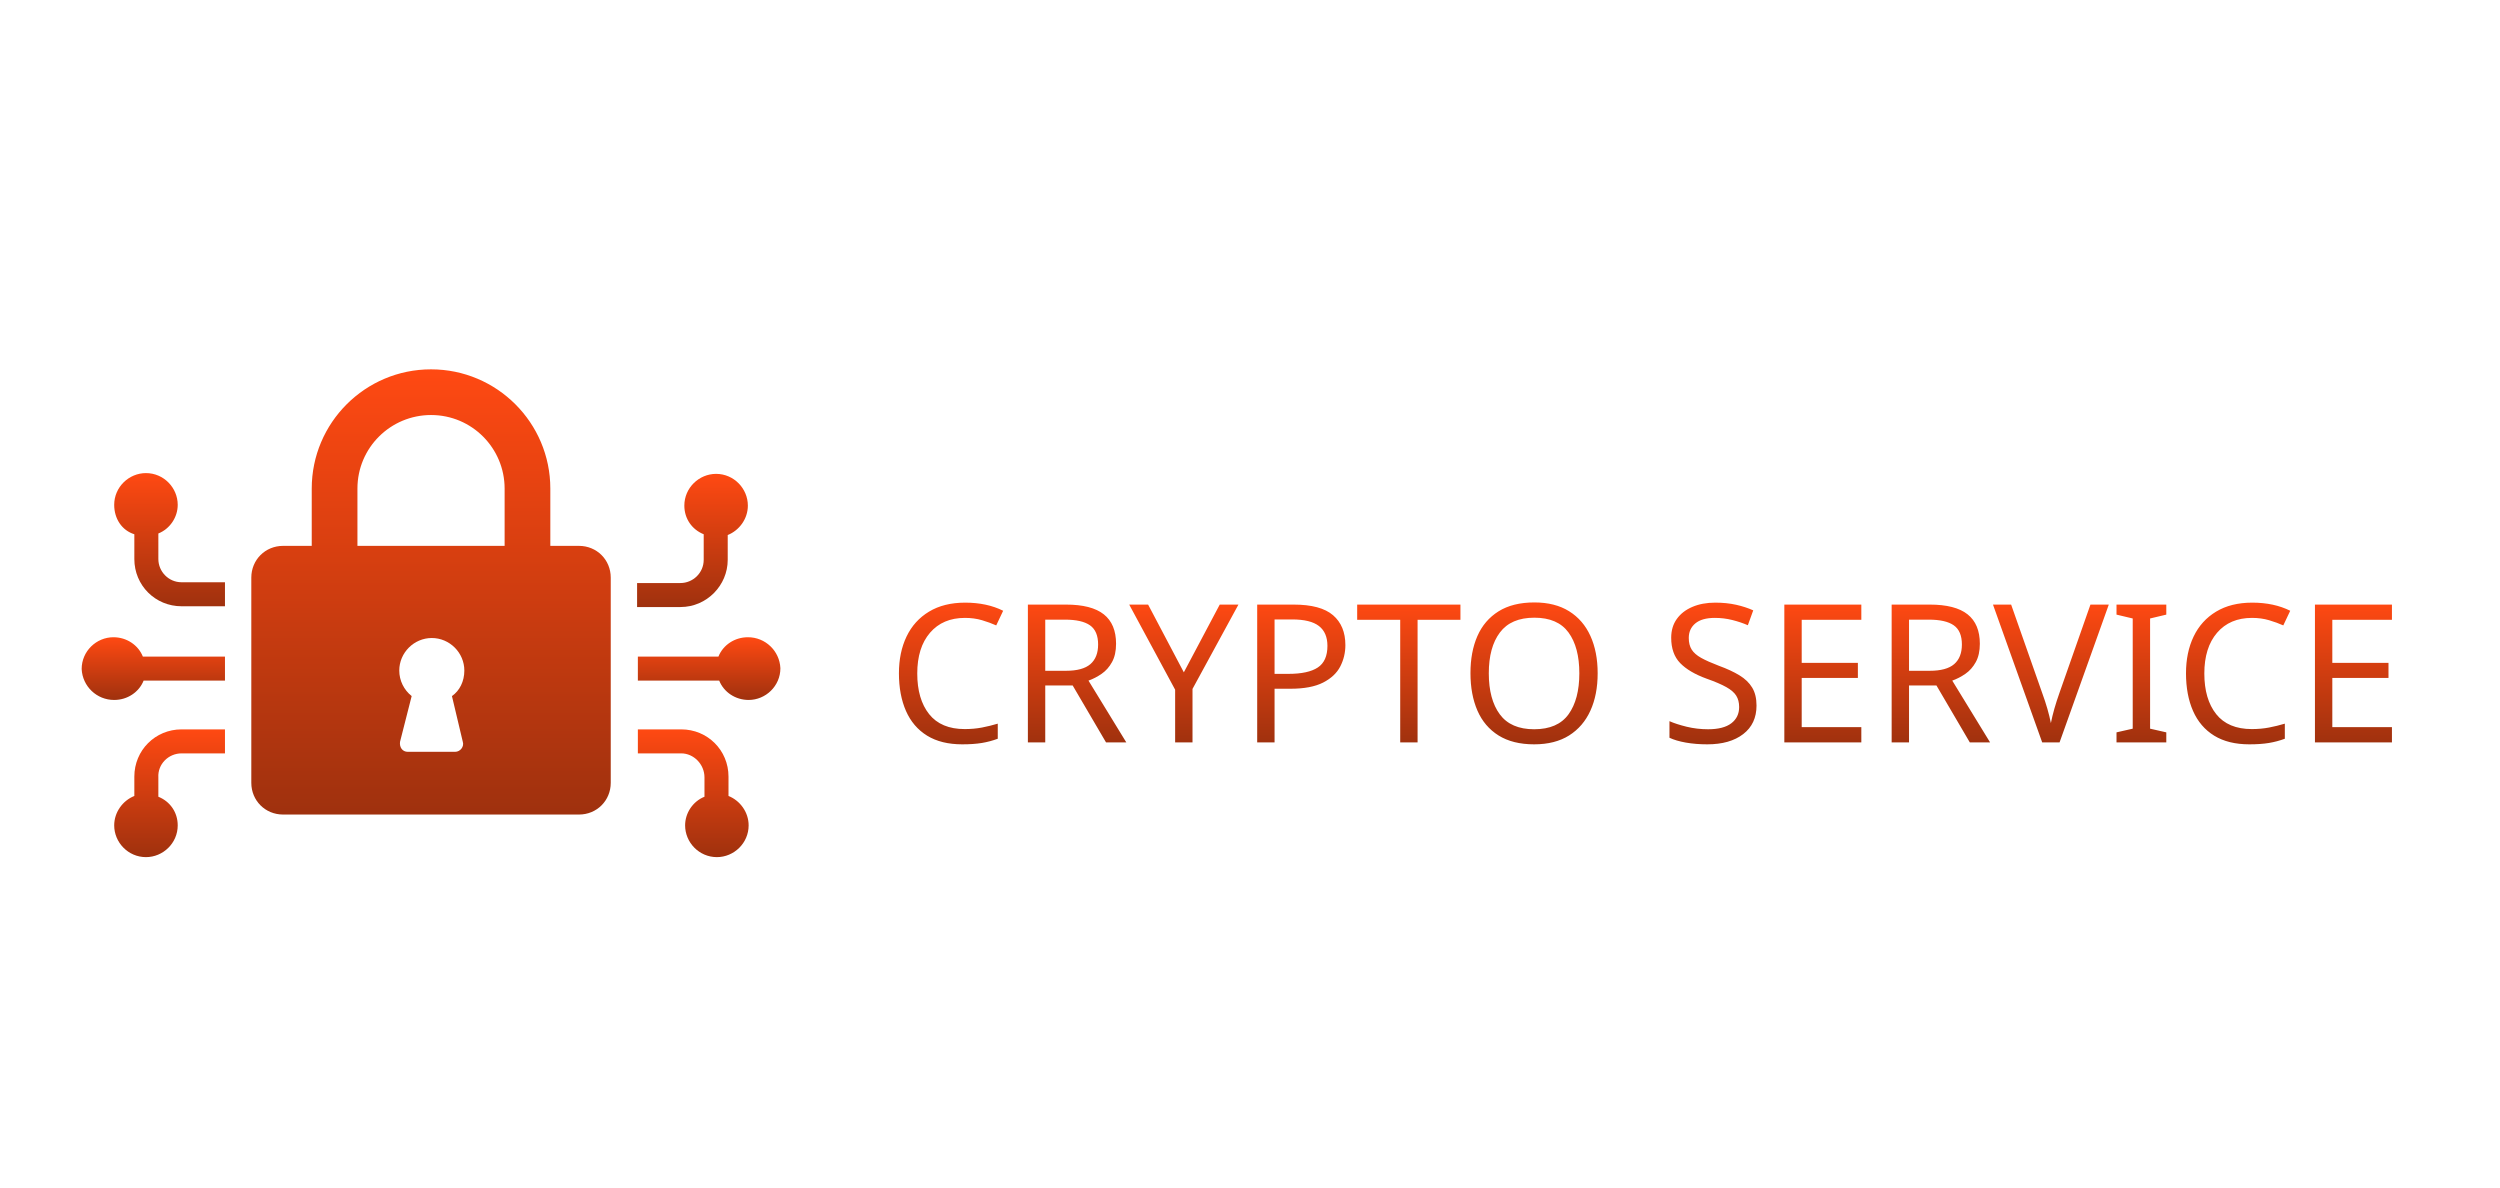
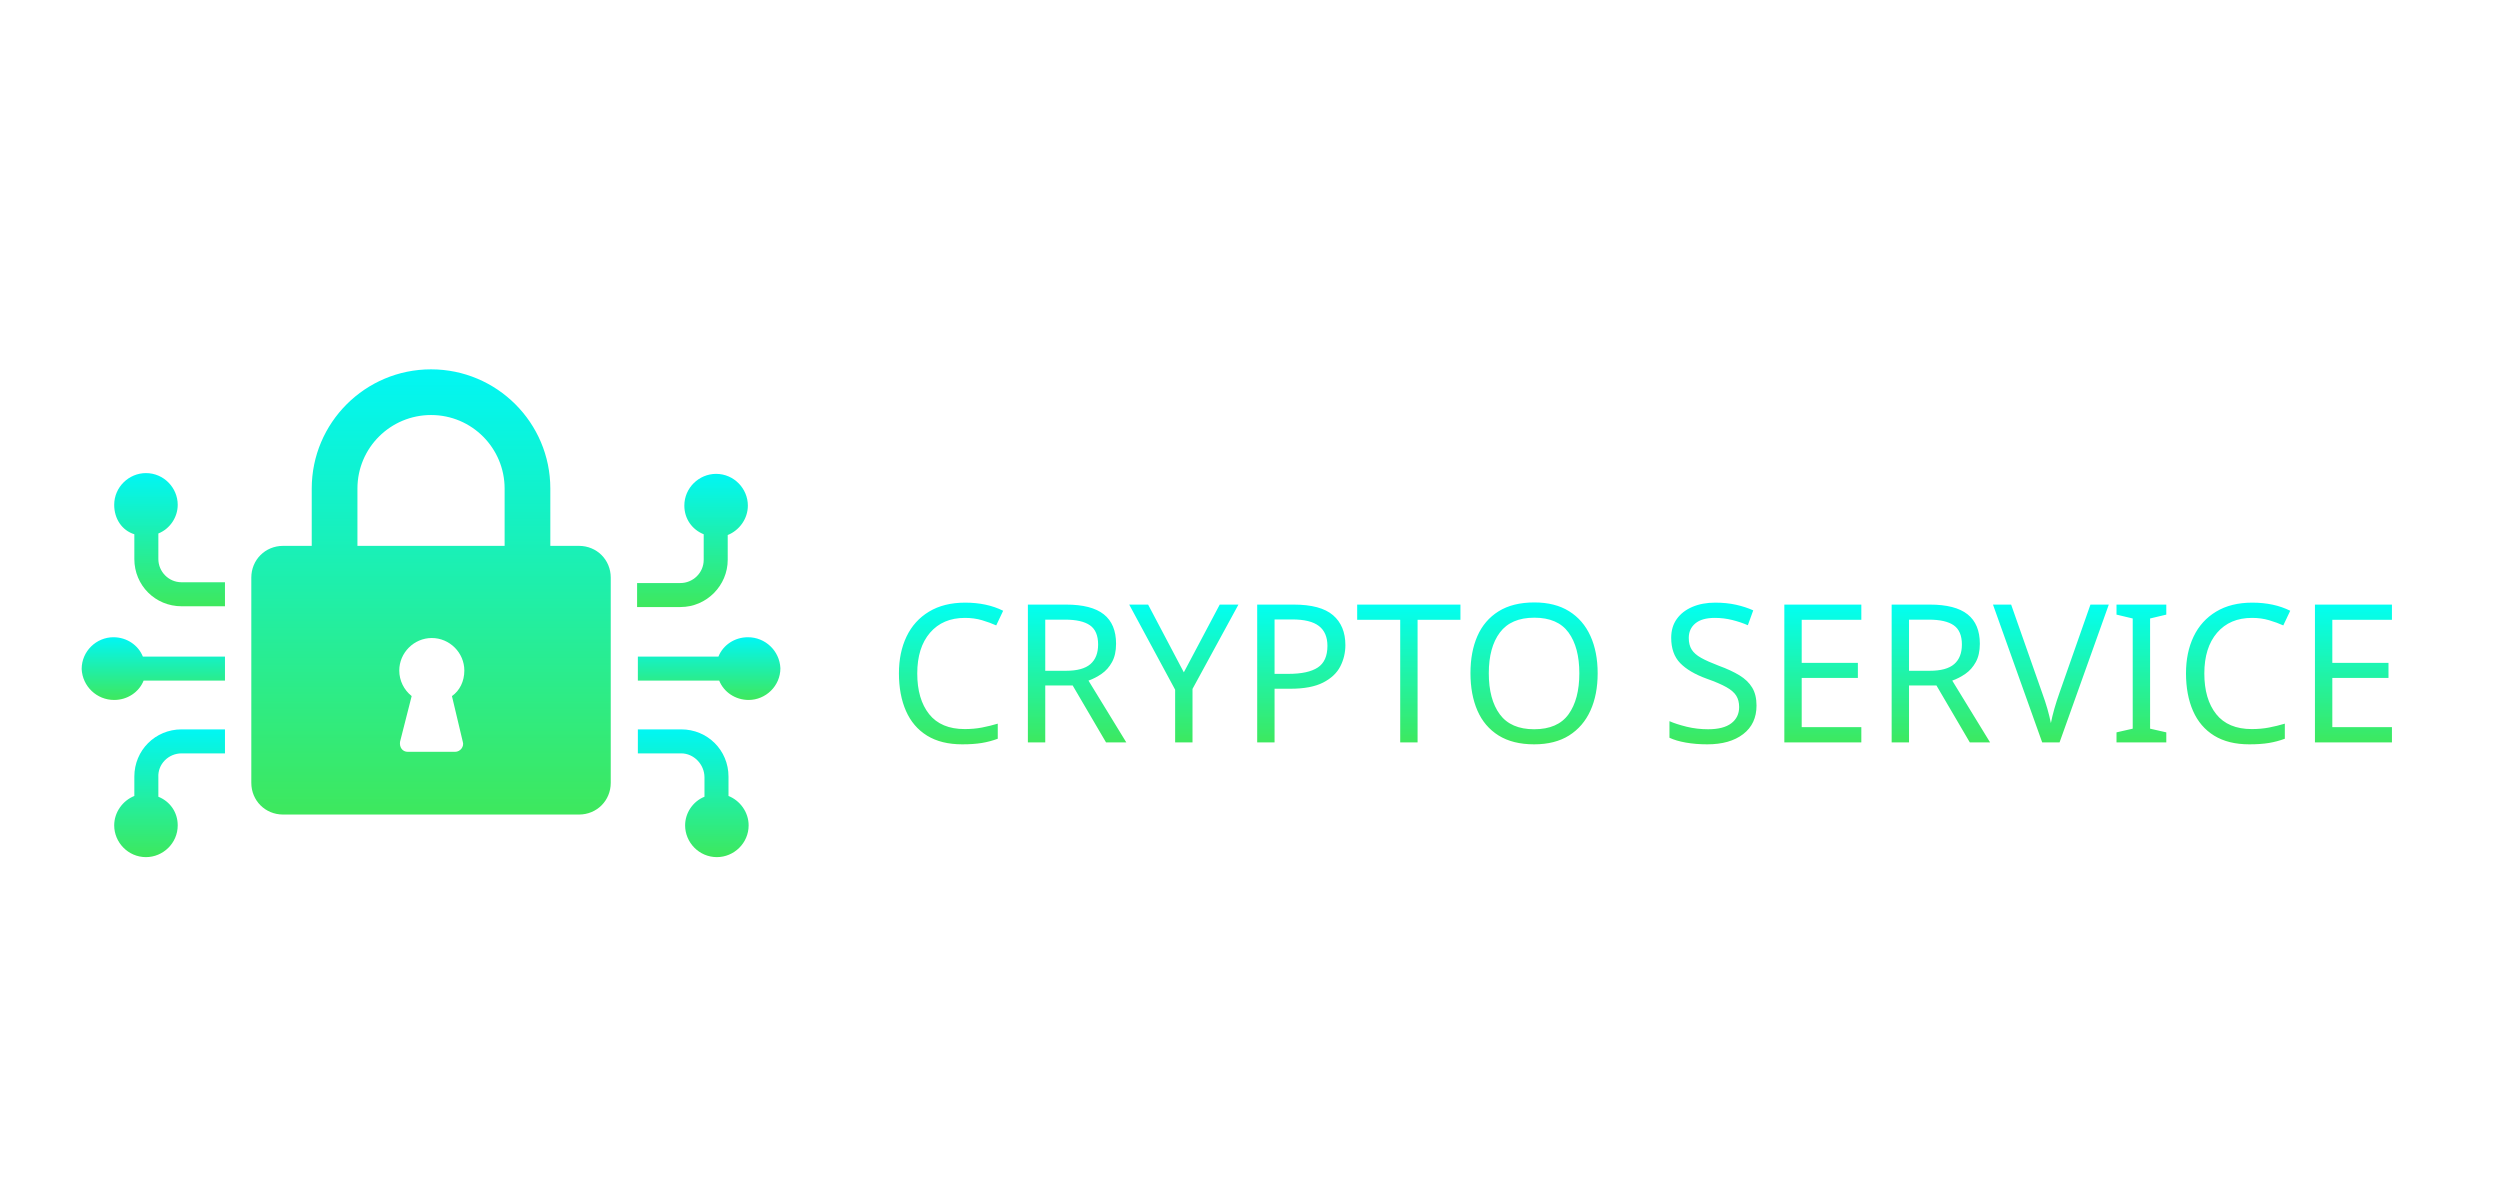
<svg xmlns="http://www.w3.org/2000/svg" width="1347px" height="640px" viewBox="0 0 1347 640" version="1.1">
  <defs>
    <linearGradient x1="50%" y1="0%" x2="50%" y2="100%" id="linearGradient-1">
-       <stop stop-color="#FF4912" offset="0%" />
-       <stop stop-color="#9F310E" offset="100%" />
+       <stop stop-color="#01F6F4" offset="0%" />
+       <stop stop-color="#3EE85D" offset="100%" />
    </linearGradient>
    <linearGradient x1="50%" y1="0%" x2="50%" y2="100%" id="linearGradient-2">
-       <stop stop-color="#FF4912" offset="0%" />
-       <stop stop-color="#9F310E" offset="100%" />
+       <stop stop-color="#01F6F4" offset="0%" />
+       <stop stop-color="#3EE85D" offset="100%" />
    </linearGradient>
    <linearGradient x1="50%" y1="0%" x2="50%" y2="100%" id="linearGradient-3">
-       <stop stop-color="#FF4912" offset="0%" />
-       <stop stop-color="#9F310E" offset="100%" />
+       <stop stop-color="#01F6F4" offset="0%" />
+       <stop stop-color="#3EE85D" offset="100%" />
    </linearGradient>
    <linearGradient x1="50%" y1="0%" x2="50%" y2="100%" id="linearGradient-4">
-       <stop stop-color="#FF4912" offset="0%" />
-       <stop stop-color="#9F310E" offset="100%" />
+       <stop stop-color="#01F6F4" offset="0%" />
+       <stop stop-color="#3EE85D" offset="100%" />
    </linearGradient>
    <linearGradient x1="50%" y1="0%" x2="50%" y2="100%" id="linearGradient-5">
-       <stop stop-color="#FF4912" offset="0%" />
-       <stop stop-color="#9F310E" offset="100%" />
+       <stop stop-color="#01F6F4" offset="0%" />
+       <stop stop-color="#3EE85D" offset="100%" />
    </linearGradient>
    <linearGradient x1="50%" y1="0%" x2="50%" y2="100%" id="linearGradient-6">
-       <stop stop-color="#FF4912" offset="0%" />
-       <stop stop-color="#9F310E" offset="100%" />
+       <stop stop-color="#01FFF4" offset="0%" />
+       <stop stop-color="#3EE85D" offset="100%" />
    </linearGradient>
  </defs>
  <g id="Crypto-Logos" stroke="none" stroke-width="1" fill="none" fill-rule="evenodd">
    <g id="crypto-service-logo">
      <polygon id="Path" points="0 0 1280 0 1280 640 0 640" />
      <g id="crypto-service" transform="translate(44, 199)" fill-rule="nonzero">
        <g id="crypto-seervice-lock">
          <path d="M28.382,88.858 L28.382,102.208 C28.382,116.392 39.651,127.656 53.842,127.656 L77.215,127.656 L77.215,114.723 L53.842,114.723 C46.746,114.723 41.321,108.883 41.321,102.208 L41.321,88.441 C47.581,85.938 51.755,79.681 51.755,73.006 C51.755,63.828 44.242,55.902 34.643,55.902 C25.46,55.902 17.53,63.411 17.53,73.006 C17.53,80.515 21.704,86.773 28.382,88.858" id="Path" fill="url(#linearGradient-1)" />
          <path d="M53.842,206.919 L77.215,206.919 L77.215,193.987 L53.842,193.987 C39.651,193.987 28.382,205.25 28.382,219.434 L28.382,229.864 C22.121,232.366 17.53,238.624 17.53,245.716 C17.53,254.894 25.043,262.82 34.643,262.82 C43.825,262.82 51.755,255.311 51.755,245.716 C51.755,238.624 47.581,232.784 41.321,230.281 L41.321,219.851 C40.903,212.76 46.746,206.919 53.842,206.919" id="Path" fill="url(#linearGradient-2)" />
          <path d="M17.53,178.134 C24.625,178.134 30.886,173.962 33.39,167.704 L77.215,167.704 L77.215,154.772 L32.973,154.772 C30.469,148.514 24.208,144.342 17.113,144.342 C7.93,144.343 7.10542736e-15,151.853 7.10542736e-15,161.448 C0.423,170.811 8.157,178.174 17.53,178.135" id="Path" fill="url(#linearGradient-3)" />
          <path d="M348.095,102.625 L348.095,89.275 C354.355,86.773 358.947,80.515 358.947,73.423 C358.947,64.245 351.434,56.319 341.834,56.319 C332.652,56.319 324.722,63.828 324.722,73.423 C324.722,80.515 328.895,86.355 335.156,88.858 L335.156,102.625 C335.156,109.717 329.313,115.14 322.635,115.14 L299.262,115.14 L299.262,128.073 L322.635,128.073 C336.825,128.073 348.095,116.392 348.095,102.625" id="Path" fill="url(#linearGradient-1)" />
          <path d="M335.573,219.851 L335.573,230.281 C329.313,232.784 325.139,239.041 325.139,245.716 C325.139,254.894 332.652,262.82 342.252,262.82 C351.434,262.82 359.364,255.311 359.364,245.716 C359.364,238.624 354.773,232.366 348.513,229.864 L348.513,219.434 C348.513,205.25 337.243,193.987 323.052,193.987 L299.679,193.987 L299.679,206.919 L323.052,206.919 C329.73,206.919 335.573,212.759 335.573,219.851" id="Path" fill="url(#linearGradient-2)" />
          <path d="M358.947,144.343 C351.852,144.343 345.591,148.514 343.087,154.773 L299.679,154.773 L299.679,167.704 L343.504,167.704 C346.008,173.962 352.269,178.134 359.364,178.134 C368.547,178.134 376.477,170.624 376.477,161.029 C376.053,151.666 368.319,144.305 358.947,144.343" id="Path" fill="url(#linearGradient-4)" />
          <path d="M108.519,239.876 L267.959,239.876 C277.558,239.876 285.07,232.366 285.07,222.772 L285.07,112.22 C285.07,102.625 277.558,95.116 267.958,95.116 L252.515,95.116 L252.515,64.246 C252.515,28.786 223.715,-1.42108547e-14 188.238,-1.42108547e-14 C152.761,-1.42108547e-14 123.962,28.785 123.962,64.245 L123.962,95.116 L108.519,95.116 C98.919,95.116 91.406,102.625 91.406,112.22 L91.406,222.772 C91.406,232.366 98.919,239.876 108.519,239.876 L108.519,239.876 Z M205.351,200.661 C206.186,203.164 204.099,206.085 201.177,206.085 L175.717,206.085 C172.796,206.085 171.126,203.581 171.543,200.661 L177.803,176.048 C173.63,172.71 171.126,167.704 171.126,162.281 C171.126,152.686 179.056,144.76 188.656,144.76 C198.256,144.76 206.186,152.686 206.186,162.281 C206.186,168.121 203.681,173.127 199.508,176.048 L205.351,200.661 Z M148.587,64.245 C148.587,42.135 166.535,24.613 188.238,24.613 C210.36,24.613 227.889,42.552 227.889,64.245 L227.889,95.116 L148.587,95.116 L148.587,64.246 L148.587,64.245 Z" id="Shape" fill="url(#linearGradient-5)" />
        </g>
        <text fill="url(#linearGradient-6)" font-family="CircularStd-Medium, Circular Std" font-size="104" font-weight="400">
          <tspan x="434" y="201">CRYPTO SERVICE</tspan>
        </text>
      </g>
    </g>
  </g>
</svg>
